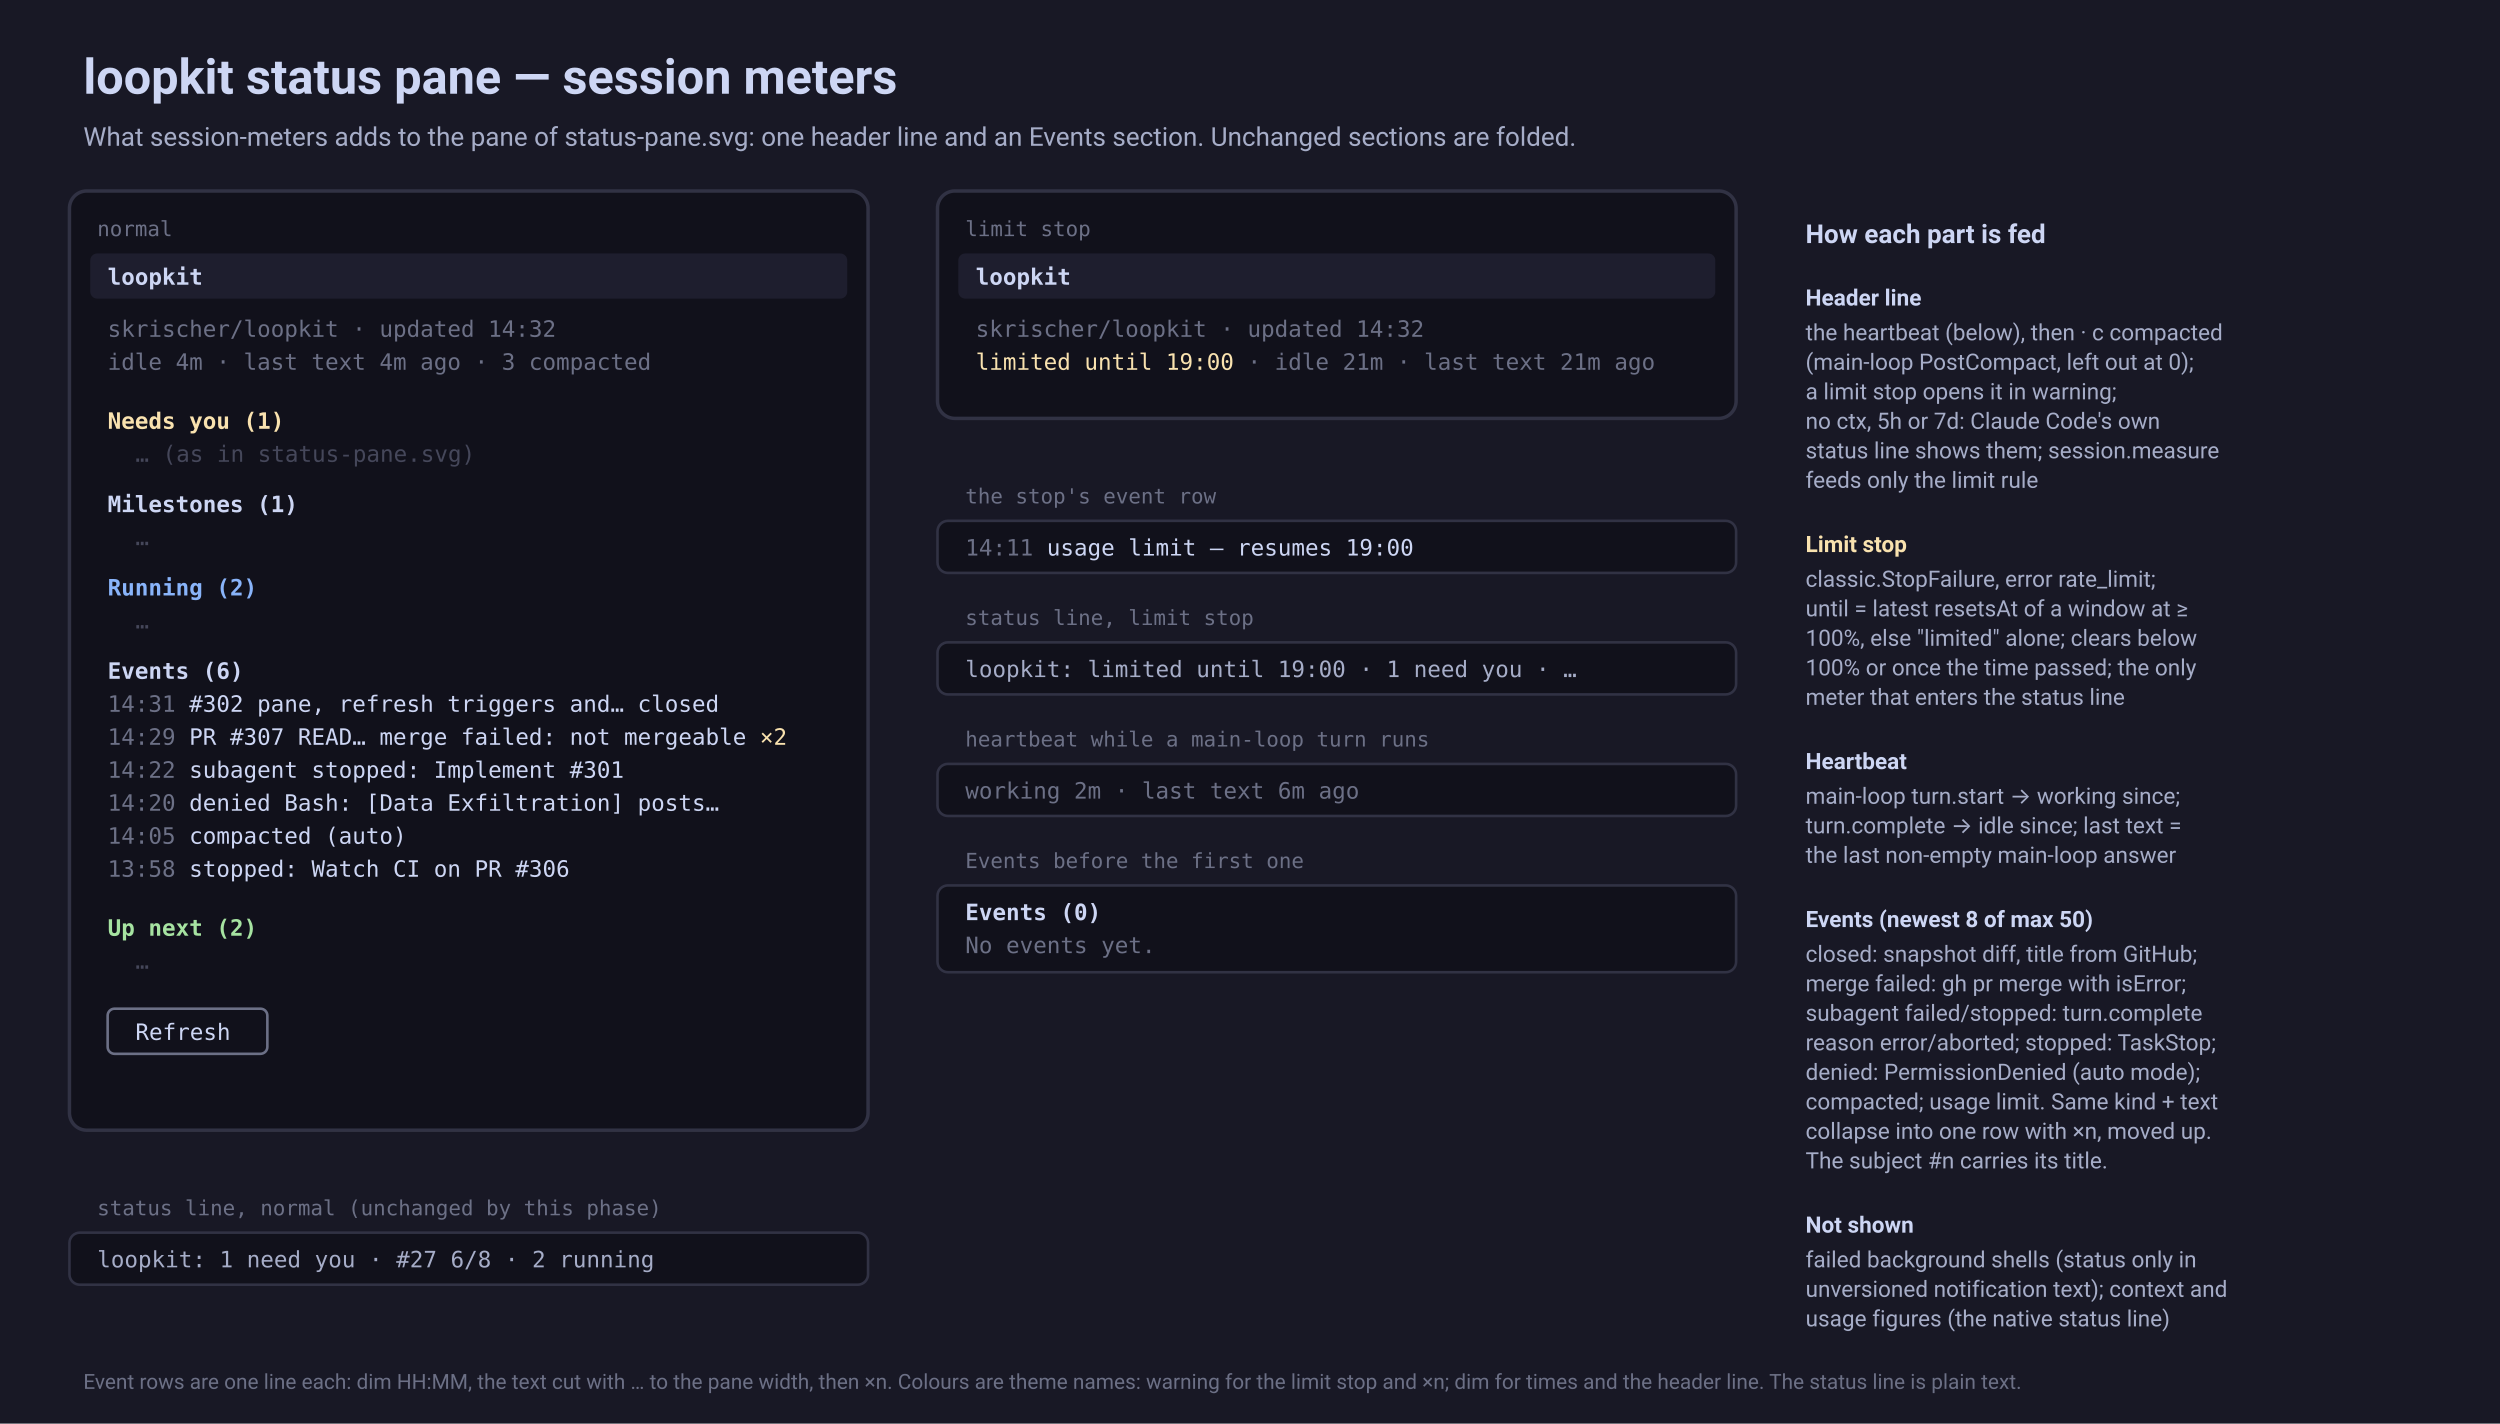
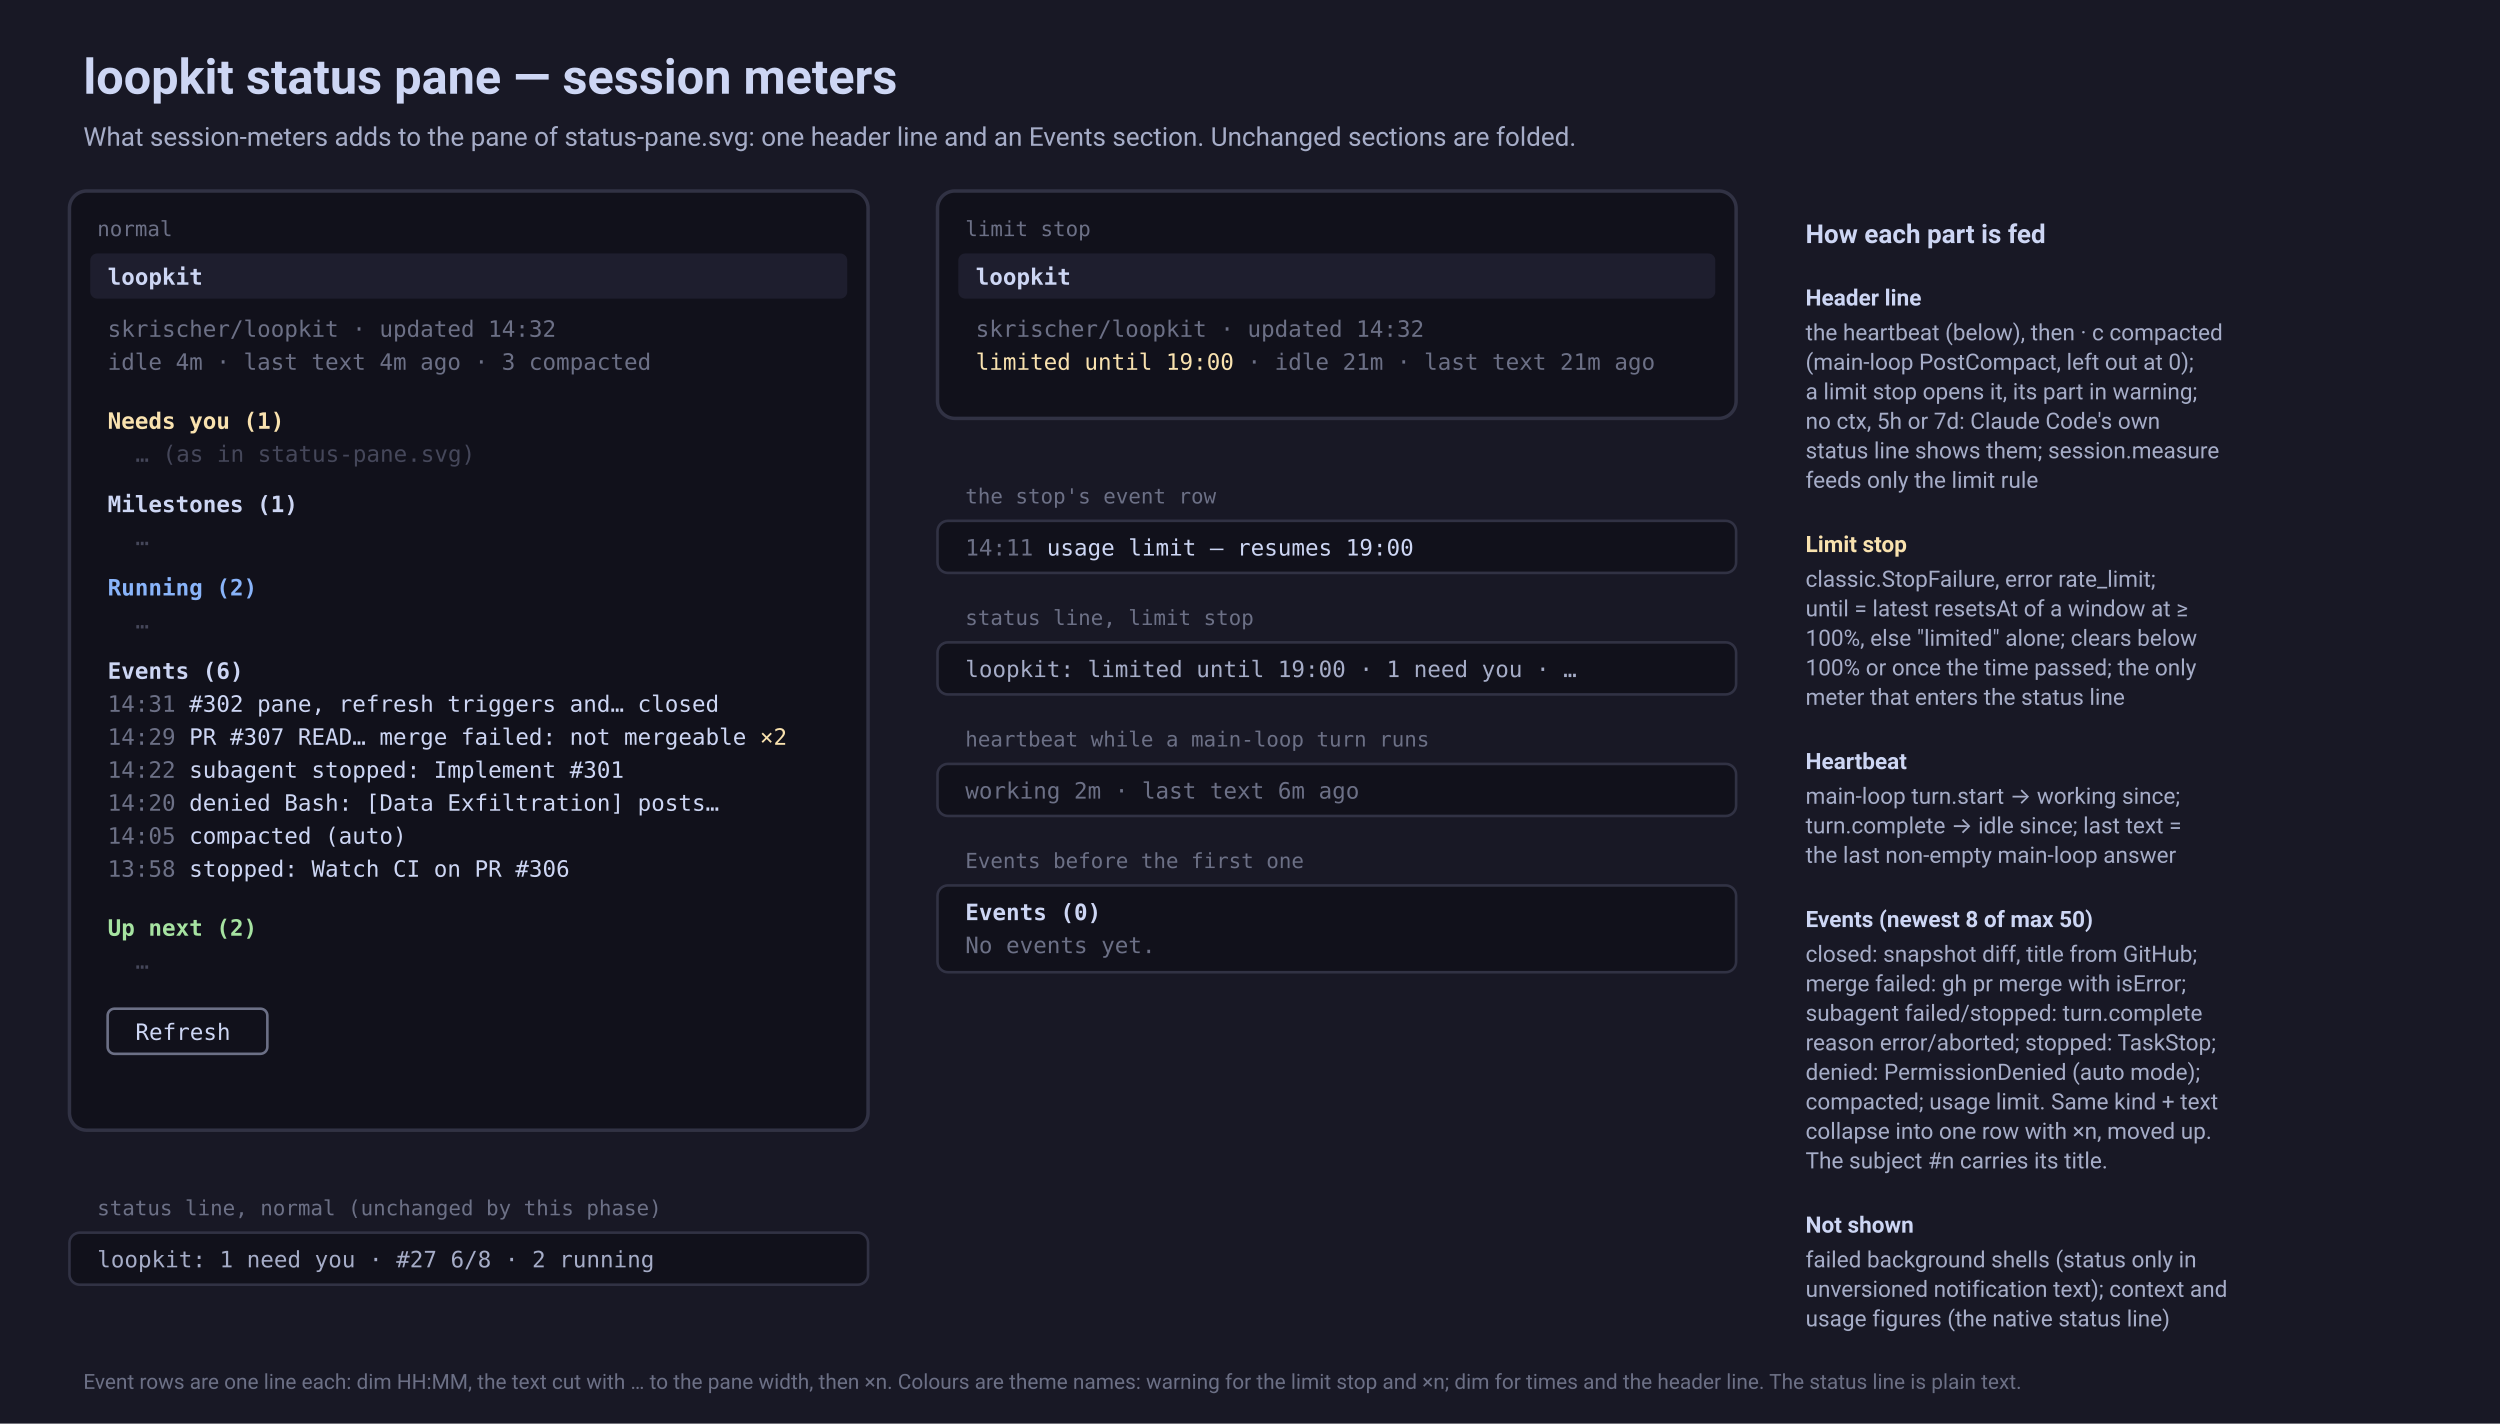
<svg xmlns="http://www.w3.org/2000/svg" viewBox="0 0 1440 820" width="1440" height="820" font-family="system-ui, -apple-system, Segoe UI, Roboto, sans-serif">
  <rect x="0" y="0" width="1440" height="820" fill="#181825" />
  <text x="48" y="54" font-size="28" font-weight="700" fill="#cdd6f4">loopkit status pane — session meters</text>
  <text x="48" y="84" font-size="15" fill="#a6adc8">What session-meters adds to the pane of status-pane.svg: one header line and an Events section. Unchanged sections are folded.</text>
  <g font-family="ui-monospace, SFMono-Regular, Menlo, Consolas, monospace" font-size="13">
    <rect x="40" y="110" width="460" height="541" rx="10" fill="#11111b" stroke="#313244" stroke-width="2" />
    <text x="56" y="136" font-size="12" fill="#6c7086">normal</text>
    <rect x="52" y="146" width="436" height="26" rx="4" fill="#1e1e2e" />
    <text x="62" y="164" font-weight="700" fill="#cdd6f4">loopkit</text>
    <text x="62" y="194" fill="#6c7086">skrischer/loopkit · updated 14:32</text>
    <text x="62" y="213" fill="#6c7086">idle 4m · last text 4m ago · 3 compacted</text>
    <text x="62" y="247" font-weight="700" fill="#f9e2af">Needs you (1)</text>
    <text x="78" y="266" fill="#45475a">…  (as in status-pane.svg)</text>
    <text x="62" y="295" font-weight="700" fill="#cdd6f4">Milestones (1)</text>
    <text x="78" y="314" fill="#45475a">…</text>
    <text x="62" y="343" font-weight="700" fill="#89b4fa">Running (2)</text>
    <text x="78" y="362" fill="#45475a">…</text>
    <text x="62" y="391" font-weight="700" fill="#cdd6f4">Events (6)</text>
    <text x="62" y="410" fill="#cdd6f4">
      <tspan fill="#6c7086">14:31</tspan> #302 pane, refresh triggers and… closed</text>
    <text x="62" y="429" fill="#cdd6f4">
      <tspan fill="#6c7086">14:29</tspan> PR #307 READ… merge failed: not mergeable <tspan fill="#f9e2af">×2</tspan>
    </text>
    <text x="62" y="448" fill="#cdd6f4">
      <tspan fill="#6c7086">14:22</tspan> subagent stopped: Implement #301</text>
    <text x="62" y="467" fill="#cdd6f4">
      <tspan fill="#6c7086">14:20</tspan> denied Bash: [Data Exfiltration] posts…</text>
    <text x="62" y="486" fill="#cdd6f4">
      <tspan fill="#6c7086">14:05</tspan> compacted (auto)</text>
    <text x="62" y="505" fill="#cdd6f4">
      <tspan fill="#6c7086">13:58</tspan> stopped: Watch CI on PR #306</text>
    <text x="62" y="539" font-weight="700" fill="#a6e3a1">Up next (2)</text>
    <text x="78" y="558" fill="#45475a">…</text>
    <rect x="62" y="581" width="92" height="26" rx="4" fill="none" stroke="#6c7086" stroke-width="1.5" />
    <text x="78" y="599" fill="#cdd6f4">Refresh</text>
    <text x="56" y="700" font-size="12" fill="#6c7086">status line, normal (unchanged by this phase)</text>
    <rect x="40" y="710" width="460" height="30" rx="6" fill="#11111b" stroke="#313244" stroke-width="1.5" />
    <text x="56" y="730" fill="#a6adc8">loopkit: 1 need you · #27 6/8 · 2 running</text>
    <rect x="540" y="110" width="460" height="131" rx="10" fill="#11111b" stroke="#313244" stroke-width="2" />
    <text x="556" y="136" font-size="12" fill="#6c7086">limit stop</text>
    <rect x="552" y="146" width="436" height="26" rx="4" fill="#1e1e2e" />
    <text x="562" y="164" font-weight="700" fill="#cdd6f4">loopkit</text>
    <text x="562" y="194" fill="#6c7086">skrischer/loopkit · updated 14:32</text>
    <text x="562" y="213" fill="#6c7086">
      <tspan fill="#f9e2af">limited until 19:00</tspan> · idle 21m · last text 21m ago</text>
    <text x="556" y="290" font-size="12" fill="#6c7086">the stop's event row</text>
    <rect x="540" y="300" width="460" height="30" rx="6" fill="#11111b" stroke="#313244" stroke-width="1.5" />
    <text x="556" y="320" fill="#cdd6f4">
      <tspan fill="#6c7086">14:11</tspan> usage limit — resumes 19:00</text>
    <text x="556" y="360" font-size="12" fill="#6c7086">status line, limit stop</text>
    <rect x="540" y="370" width="460" height="30" rx="6" fill="#11111b" stroke="#313244" stroke-width="1.5" />
    <text x="556" y="390" fill="#a6adc8">loopkit: limited until 19:00 · 1 need you · …</text>
    <text x="556" y="430" font-size="12" fill="#6c7086">heartbeat while a main-loop turn runs</text>
    <rect x="540" y="440" width="460" height="30" rx="6" fill="#11111b" stroke="#313244" stroke-width="1.5" />
    <text x="556" y="460" fill="#6c7086">working 2m · last text 6m ago</text>
    <text x="556" y="500" font-size="12" fill="#6c7086">Events before the first one</text>
    <rect x="540" y="510" width="460" height="50" rx="6" fill="#11111b" stroke="#313244" stroke-width="1.5" />
    <text x="556" y="530" font-weight="700" fill="#cdd6f4">Events (0)</text>
    <text x="556" y="549" fill="#6c7086">No events yet.</text>
  </g>
  <g font-size="13" fill="#a6adc8">
    <text x="1040" y="140" font-size="15" font-weight="700" fill="#cdd6f4">How each part is fed</text>
    <text x="1040" y="176" font-weight="700" fill="#cdd6f4">Header line</text>
    <text x="1040" y="196">the heartbeat (below), then · c compacted</text>
    <text x="1040" y="213">(main-loop PostCompact, left out at 0);</text>
-     <text x="1040" y="230">a limit stop opens it in warning;</text>
+     <text x="1040" y="230">a limit stop opens it, its part in warning;</text>
    <text x="1040" y="247">no ctx, 5h or 7d: Claude Code's own</text>
    <text x="1040" y="264">status line shows them; session.measure</text>
    <text x="1040" y="281">feeds only the limit rule</text>
    <text x="1040" y="318" font-weight="700" fill="#f9e2af">Limit stop</text>
    <text x="1040" y="338">classic.StopFailure, error rate_limit;</text>
    <text x="1040" y="355">until = latest resetsAt of a window at ≥</text>
    <text x="1040" y="372">100%, else "limited" alone; clears below</text>
    <text x="1040" y="389">100% or once the time passed; the only</text>
    <text x="1040" y="406">meter that enters the status line</text>
    <text x="1040" y="443" font-weight="700" fill="#cdd6f4">Heartbeat</text>
    <text x="1040" y="463">main-loop turn.start → working since;</text>
    <text x="1040" y="480">turn.complete → idle since; last text =</text>
    <text x="1040" y="497">the last non-empty main-loop answer</text>
    <text x="1040" y="534" font-weight="700" fill="#cdd6f4">Events (newest 8 of max 50)</text>
    <text x="1040" y="554">closed: snapshot diff, title from GitHub;</text>
    <text x="1040" y="571">merge failed: gh pr merge with isError;</text>
    <text x="1040" y="588">subagent failed/stopped: turn.complete</text>
    <text x="1040" y="605">reason error/aborted; stopped: TaskStop;</text>
    <text x="1040" y="622">denied: PermissionDenied (auto mode);</text>
    <text x="1040" y="639">compacted; usage limit. Same kind + text</text>
    <text x="1040" y="656">collapse into one row with ×n, moved up.</text>
    <text x="1040" y="673">The subject #n carries its title.</text>
    <text x="1040" y="710" font-weight="700" fill="#cdd6f4">Not shown</text>
    <text x="1040" y="730">failed background shells (status only in</text>
    <text x="1040" y="747">unversioned notification text); context and</text>
    <text x="1040" y="764">usage figures (the native status line)</text>
  </g>
  <text x="48" y="800" font-size="12" fill="#6c7086">Event rows are one line each: dim HH:MM, the text cut with … to the pane width, then ×n. Colours are theme names: warning for the limit stop and ×n; dim for times and the header line. The status line is plain text.</text>
</svg>
